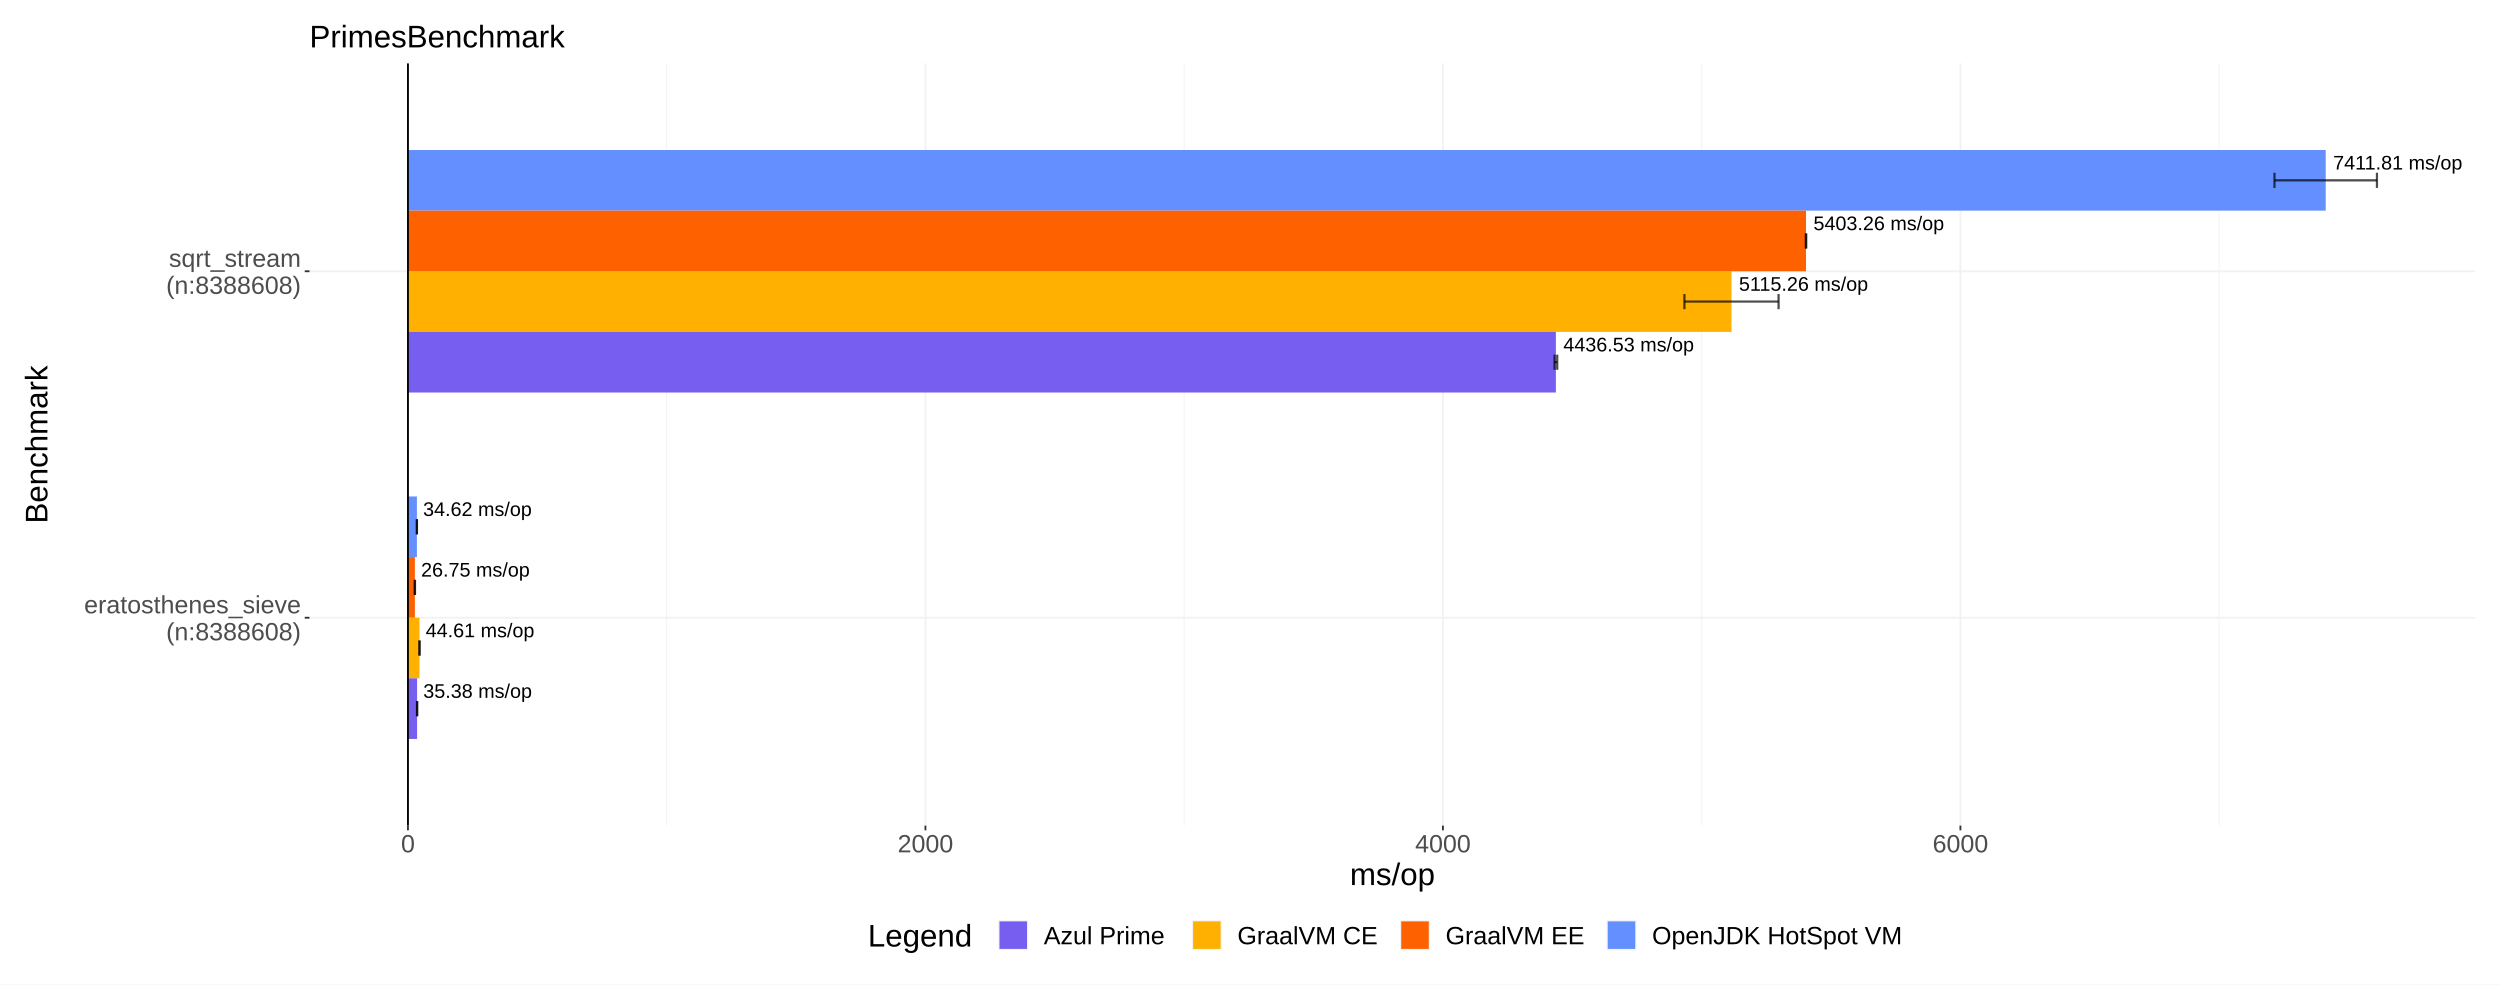
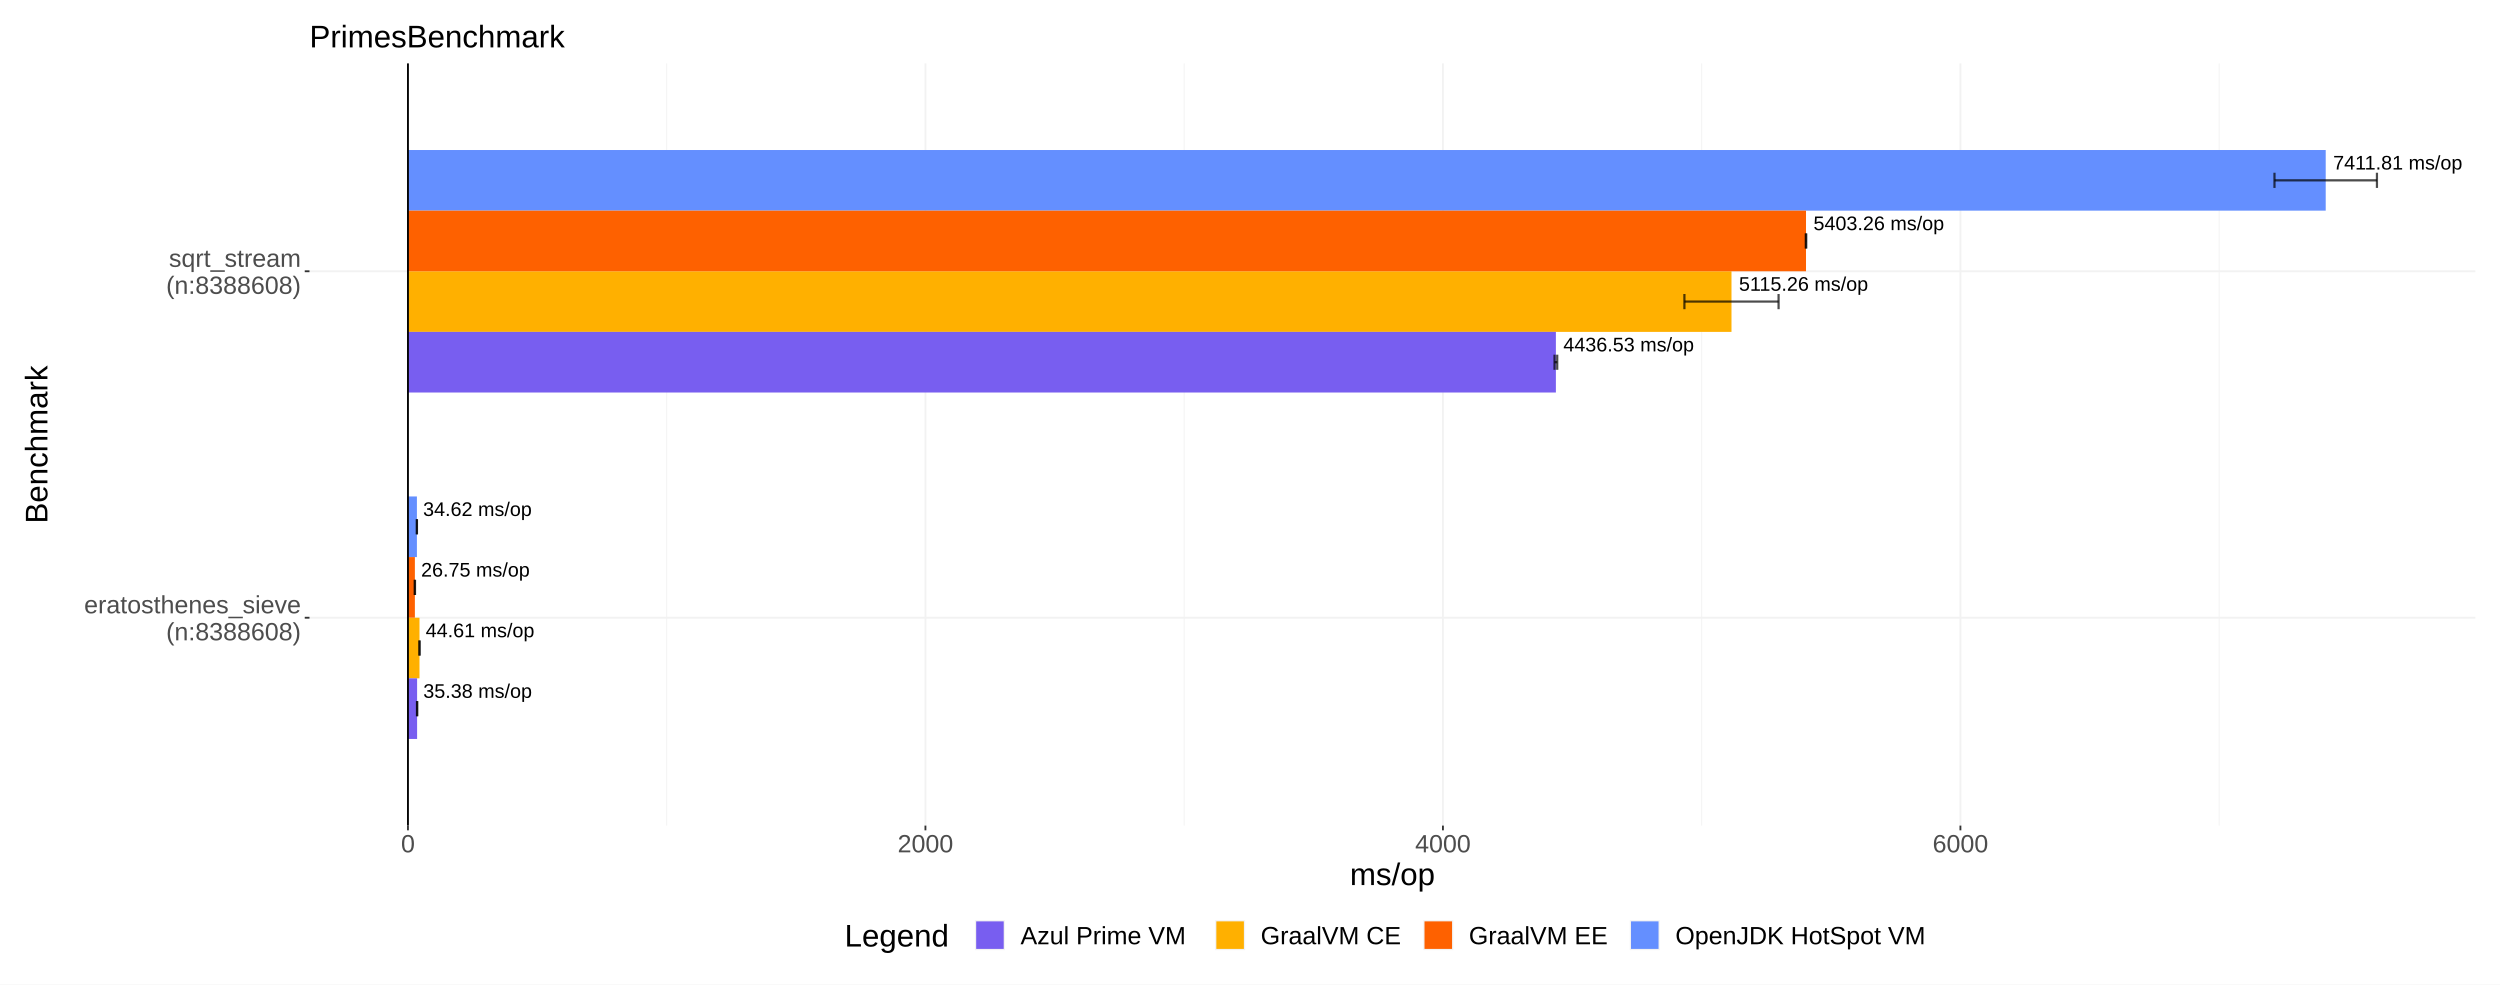
<svg xmlns="http://www.w3.org/2000/svg" class="svglite" width="1440.00pt" height="566.93pt" viewBox="0 0 1440.00 566.93">
  <defs>
    <style type="text/css">
    .svglite line, .svglite polyline, .svglite polygon, .svglite path, .svglite rect, .svglite circle {
      fill: none;
      stroke: #000000;
      stroke-linecap: round;
      stroke-linejoin: round;
      stroke-miterlimit: 10.00;
    }
    .svglite text {
      white-space: pre;
    }
  </style>
  </defs>
  <rect width="100%" height="100%" style="stroke: none; fill: #FFFFFF;" />
  <defs>
    <clipPath id="cpMC4wMHwxNDQwLjAwfDAuMDB8NTY2Ljkz">
      <rect x="0.00" y="0.00" width="1440.00" height="566.93" />
    </clipPath>
  </defs>
  <g clip-path="url(#cpMC4wMHwxNDQwLjAwfDAuMDB8NTY2Ljkz)">
    <rect x="-0" y="0.00" width="1440.00" height="566.93" style="stroke-width: 1.07; stroke: #FFFFFF; fill: #FFFFFF;" />
    <rect x="178.27" y="36.52" width="1247.56" height="439.01" style="stroke-width: 1.07; stroke: none;" />
    <polyline points="384.02,475.53 384.02,36.52 " style="stroke-width: 0.53; stroke: #F2F2F2; stroke-linecap: butt;" />
    <polyline points="682.09,475.53 682.09,36.52 " style="stroke-width: 0.53; stroke: #F2F2F2; stroke-linecap: butt;" />
    <polyline points="980.16,475.53 980.16,36.52 " style="stroke-width: 0.53; stroke: #F2F2F2; stroke-linecap: butt;" />
    <polyline points="1278.24,475.53 1278.24,36.52 " style="stroke-width: 0.53; stroke: #F2F2F2; stroke-linecap: butt;" />
    <polyline points="178.27,355.80 1425.83,355.80 " style="stroke-width: 1.07; stroke: #F2F2F2; stroke-linecap: butt;" />
    <polyline points="178.27,156.25 1425.83,156.25 " style="stroke-width: 1.07; stroke: #F2F2F2; stroke-linecap: butt;" />
    <polyline points="234.98,475.53 234.98,36.52 " style="stroke-width: 1.07; stroke: #F2F2F2; stroke-linecap: butt;" />
    <polyline points="533.05,475.53 533.05,36.52 " style="stroke-width: 1.07; stroke: #F2F2F2; stroke-linecap: butt;" />
    <polyline points="831.13,475.53 831.13,36.52 " style="stroke-width: 1.07; stroke: #F2F2F2; stroke-linecap: butt;" />
    <polyline points="1129.20,475.53 1129.20,36.52 " style="stroke-width: 1.07; stroke: #F2F2F2; stroke-linecap: butt;" />
    <rect x="234.98" y="285.96" width="5.16" height="34.92" style="stroke-width: 1.07; stroke: none; stroke-linecap: butt; stroke-linejoin: miter; fill: #648FFF;" />
    <rect x="234.98" y="355.80" width="6.65" height="34.92" style="stroke-width: 1.07; stroke: none; stroke-linecap: butt; stroke-linejoin: miter; fill: #FFB000;" />
    <rect x="234.98" y="320.88" width="3.99" height="34.92" style="stroke-width: 1.07; stroke: none; stroke-linecap: butt; stroke-linejoin: miter; fill: #FE6100;" />
    <rect x="234.98" y="390.72" width="5.27" height="34.92" style="stroke-width: 1.07; stroke: none; stroke-linecap: butt; stroke-linejoin: miter; fill: #785EF0;" />
    <rect x="234.98" y="86.41" width="1104.63" height="34.92" style="stroke-width: 1.07; stroke: none; stroke-linecap: butt; stroke-linejoin: miter; fill: #648FFF;" />
    <rect x="234.98" y="156.25" width="762.36" height="34.92" style="stroke-width: 1.07; stroke: none; stroke-linecap: butt; stroke-linejoin: miter; fill: #FFB000;" />
    <rect x="234.98" y="121.33" width="805.28" height="34.92" style="stroke-width: 1.07; stroke: none; stroke-linecap: butt; stroke-linejoin: miter; fill: #FE6100;" />
    <rect x="234.98" y="191.17" width="661.21" height="34.92" style="stroke-width: 1.07; stroke: none; stroke-linecap: butt; stroke-linejoin: miter; fill: #785EF0;" />
    <text x="243.70" y="297.20" style="font-size: 11.38px; font-family: &quot;Liberation Sans&quot;;" textLength="71.19px" lengthAdjust="spacingAndGlyphs">34.62 ms/op</text>
    <text x="245.19" y="367.04" style="font-size: 11.38px; font-family: &quot;Liberation Sans&quot;;" textLength="71.19px" lengthAdjust="spacingAndGlyphs">44.61 ms/op</text>
    <text x="242.53" y="332.12" style="font-size: 11.38px; font-family: &quot;Liberation Sans&quot;;" textLength="71.19px" lengthAdjust="spacingAndGlyphs">26.75 ms/op</text>
    <text x="243.81" y="401.96" style="font-size: 11.38px; font-family: &quot;Liberation Sans&quot;;" textLength="71.19px" lengthAdjust="spacingAndGlyphs">35.38 ms/op</text>
    <text x="1343.89" y="97.65" style="font-size: 11.38px; font-family: &quot;Liberation Sans&quot;;" textLength="85.67px" lengthAdjust="spacingAndGlyphs">7411.81 ms/op</text>
    <text x="1001.62" y="167.49" style="font-size: 11.38px; font-family: &quot;Liberation Sans&quot;;" textLength="85.67px" lengthAdjust="spacingAndGlyphs">5115.26 ms/op</text>
    <text x="1044.55" y="132.57" style="font-size: 11.38px; font-family: &quot;Liberation Sans&quot;;" textLength="85.67px" lengthAdjust="spacingAndGlyphs">5403.26 ms/op</text>
    <text x="900.47" y="202.41" style="font-size: 11.38px; font-family: &quot;Liberation Sans&quot;;" textLength="85.67px" lengthAdjust="spacingAndGlyphs">4436.53 ms/op</text>
    <polyline points="240.16,307.79 240.16,299.05 " style="stroke-width: 1.28; stroke: #000000; stroke-opacity: 0.70; stroke-linecap: butt;" />
    <polyline points="240.16,303.42 240.11,303.42 " style="stroke-width: 1.28; stroke: #000000; stroke-opacity: 0.70; stroke-linecap: butt;" />
    <polyline points="240.11,307.79 240.11,299.05 " style="stroke-width: 1.28; stroke: #000000; stroke-opacity: 0.70; stroke-linecap: butt;" />
    <polyline points="241.65,377.63 241.65,368.90 " style="stroke-width: 1.28; stroke: #000000; stroke-opacity: 0.70; stroke-linecap: butt;" />
    <polyline points="241.65,373.26 241.61,373.26 " style="stroke-width: 1.28; stroke: #000000; stroke-opacity: 0.70; stroke-linecap: butt;" />
    <polyline points="241.61,377.63 241.61,368.90 " style="stroke-width: 1.28; stroke: #000000; stroke-opacity: 0.70; stroke-linecap: butt;" />
    <polyline points="239.04,342.71 239.04,333.98 " style="stroke-width: 1.28; stroke: #000000; stroke-opacity: 0.70; stroke-linecap: butt;" />
    <polyline points="239.04,338.34 238.89,338.34 " style="stroke-width: 1.28; stroke: #000000; stroke-opacity: 0.70; stroke-linecap: butt;" />
    <polyline points="238.89,342.71 238.89,333.98 " style="stroke-width: 1.28; stroke: #000000; stroke-opacity: 0.70; stroke-linecap: butt;" />
    <polyline points="240.33,412.55 240.33,403.82 " style="stroke-width: 1.28; stroke: #000000; stroke-opacity: 0.70; stroke-linecap: butt;" />
    <polyline points="240.33,408.18 240.18,408.18 " style="stroke-width: 1.28; stroke: #000000; stroke-opacity: 0.70; stroke-linecap: butt;" />
    <polyline points="240.18,412.55 240.18,403.82 " style="stroke-width: 1.28; stroke: #000000; stroke-opacity: 0.70; stroke-linecap: butt;" />
    <polyline points="1369.12,108.24 1369.12,99.51 " style="stroke-width: 1.28; stroke: #000000; stroke-opacity: 0.70; stroke-linecap: butt;" />
    <polyline points="1369.12,103.87 1310.10,103.87 " style="stroke-width: 1.28; stroke: #000000; stroke-opacity: 0.70; stroke-linecap: butt;" />
    <polyline points="1310.10,108.24 1310.10,99.51 " style="stroke-width: 1.28; stroke: #000000; stroke-opacity: 0.70; stroke-linecap: butt;" />
    <polyline points="1024.46,178.08 1024.46,169.35 " style="stroke-width: 1.28; stroke: #000000; stroke-opacity: 0.70; stroke-linecap: butt;" />
    <polyline points="1024.46,173.71 970.22,173.71 " style="stroke-width: 1.28; stroke: #000000; stroke-opacity: 0.70; stroke-linecap: butt;" />
    <polyline points="970.22,178.08 970.22,169.35 " style="stroke-width: 1.28; stroke: #000000; stroke-opacity: 0.70; stroke-linecap: butt;" />
    <polyline points="1040.40,143.16 1040.40,134.43 " style="stroke-width: 1.28; stroke: #000000; stroke-opacity: 0.70; stroke-linecap: butt;" />
    <polyline points="1040.40,138.79 1040.12,138.79 " style="stroke-width: 1.28; stroke: #000000; stroke-opacity: 0.70; stroke-linecap: butt;" />
    <polyline points="1040.12,143.16 1040.12,134.43 " style="stroke-width: 1.28; stroke: #000000; stroke-opacity: 0.70; stroke-linecap: butt;" />
    <polyline points="896.96,213.00 896.96,204.27 " style="stroke-width: 1.28; stroke: #000000; stroke-opacity: 0.70; stroke-linecap: butt;" />
    <polyline points="896.96,208.63 895.41,208.63 " style="stroke-width: 1.28; stroke: #000000; stroke-opacity: 0.70; stroke-linecap: butt;" />
    <polyline points="895.41,213.00 895.41,204.27 " style="stroke-width: 1.28; stroke: #000000; stroke-opacity: 0.70; stroke-linecap: butt;" />
    <line x1="234.98" y1="475.53" x2="234.98" y2="36.52" style="stroke-width: 1.07; stroke-linecap: butt;" />
    <text x="173.34" y="353.27" text-anchor="end" style="font-size: 14.40px;fill: #4D4D4D; font-family: &quot;Liberation Sans&quot;;" textLength="139.56px" lengthAdjust="spacingAndGlyphs">eratosthenes_sieve</text>
    <text x="173.34" y="368.82" text-anchor="end" style="font-size: 14.40px;fill: #4D4D4D; font-family: &quot;Liberation Sans&quot;;" textLength="89.31px" lengthAdjust="spacingAndGlyphs">(n:8388608)</text>
    <text x="173.34" y="153.72" text-anchor="end" style="font-size: 14.40px;fill: #4D4D4D; font-family: &quot;Liberation Sans&quot;;" textLength="85.83px" lengthAdjust="spacingAndGlyphs">sqrt_stream</text>
    <text x="173.34" y="169.27" text-anchor="end" style="font-size: 14.40px;fill: #4D4D4D; font-family: &quot;Liberation Sans&quot;;" textLength="89.31px" lengthAdjust="spacingAndGlyphs">(n:8388608)</text>
    <polyline points="175.53,355.80 178.27,355.80 " style="stroke-width: 1.07; stroke: #333333; stroke-linecap: butt;" />
    <polyline points="175.53,156.25 178.27,156.25 " style="stroke-width: 1.07; stroke: #333333; stroke-linecap: butt;" />
    <polyline points="234.98,478.27 234.98,475.53 " style="stroke-width: 1.07; stroke: #333333; stroke-linecap: butt;" />
    <polyline points="533.05,478.27 533.05,475.53 " style="stroke-width: 1.07; stroke: #333333; stroke-linecap: butt;" />
    <polyline points="831.13,478.27 831.13,475.53 " style="stroke-width: 1.07; stroke: #333333; stroke-linecap: butt;" />
    <polyline points="1129.20,478.27 1129.20,475.53 " style="stroke-width: 1.07; stroke: #333333; stroke-linecap: butt;" />
    <text x="234.98" y="490.95" text-anchor="middle" style="font-size: 14.40px;fill: #4D4D4D; font-family: &quot;Liberation Sans&quot;;" textLength="9.16px" lengthAdjust="spacingAndGlyphs">0</text>
    <text x="533.05" y="490.95" text-anchor="middle" style="font-size: 14.40px;fill: #4D4D4D; font-family: &quot;Liberation Sans&quot;;" textLength="36.63px" lengthAdjust="spacingAndGlyphs">2000</text>
    <text x="831.13" y="490.95" text-anchor="middle" style="font-size: 14.40px;fill: #4D4D4D; font-family: &quot;Liberation Sans&quot;;" textLength="36.63px" lengthAdjust="spacingAndGlyphs">4000</text>
    <text x="1129.20" y="490.95" text-anchor="middle" style="font-size: 14.40px;fill: #4D4D4D; font-family: &quot;Liberation Sans&quot;;" textLength="36.63px" lengthAdjust="spacingAndGlyphs">6000</text>
    <text x="802.05" y="509.81" text-anchor="middle" style="font-size: 18.00px; font-family: &quot;Liberation Sans&quot;;" textLength="55.41px" lengthAdjust="spacingAndGlyphs">ms/op</text>
    <text transform="translate(27.30,256.03) rotate(-90)" text-anchor="middle" style="font-size: 18.00px; font-family: &quot;Liberation Sans&quot;;" textLength="102.52px" lengthAdjust="spacingAndGlyphs">Benchmark</text>
-     <rect x="494.42" y="524.52" width="615.25" height="28.24" style="stroke-width: 1.07; stroke: none; fill: #FFFFFF;" />
-     <text x="499.90" y="545.20" style="font-size: 18.00px; font-family: &quot;Liberation Sans&quot;;" textLength="66.12px" lengthAdjust="spacingAndGlyphs">Legend</text>
-     <rect x="574.99" y="530.00" width="17.28" height="17.28" style="stroke-width: 1.07; stroke: none; fill: #F2F2F2;" />
-     <rect x="575.70" y="530.71" width="15.86" height="15.86" style="stroke-width: 1.07; stroke: none; stroke-linecap: butt; stroke-linejoin: miter; fill: #785EF0;" />
-     <rect x="686.50" y="530.00" width="17.28" height="17.28" style="stroke-width: 1.07; stroke: none; fill: #F2F2F2;" />
-     <rect x="687.21" y="530.71" width="15.86" height="15.86" style="stroke-width: 1.07; stroke: none; stroke-linecap: butt; stroke-linejoin: miter; fill: #FFB000;" />
-     <rect x="806.40" y="530.00" width="17.28" height="17.28" style="stroke-width: 1.07; stroke: none; fill: #F2F2F2;" />
-     <rect x="807.11" y="530.71" width="15.86" height="15.86" style="stroke-width: 1.07; stroke: none; stroke-linecap: butt; stroke-linejoin: miter; fill: #FE6100;" />
-     <rect x="925.34" y="530.00" width="17.28" height="17.28" style="stroke-width: 1.07; stroke: none; fill: #F2F2F2;" />
-     <rect x="926.05" y="530.71" width="15.86" height="15.86" style="stroke-width: 1.07; stroke: none; stroke-linecap: butt; stroke-linejoin: miter; fill: #648FFF;" />
-     <text x="601.23" y="543.88" style="font-size: 14.40px; font-family: &quot;Liberation Sans&quot;;" textLength="76.30px" lengthAdjust="spacingAndGlyphs">Azul Prime</text>
-     <text x="712.74" y="543.88" style="font-size: 14.40px; font-family: &quot;Liberation Sans&quot;;" textLength="84.69px" lengthAdjust="spacingAndGlyphs">GraalVM CE</text>
-     <text x="832.64" y="543.88" style="font-size: 14.40px; font-family: &quot;Liberation Sans&quot;;" textLength="83.73px" lengthAdjust="spacingAndGlyphs">GraalVM EE</text>
-     <text x="951.58" y="543.88" style="font-size: 14.40px; font-family: &quot;Liberation Sans&quot;;" textLength="152.61px" lengthAdjust="spacingAndGlyphs">OpenJDK HotSpot VM</text>
+     <rect x="481.01" y="524.52" width="642.09" height="28.24" style="stroke-width: 1.07; stroke: none; fill: #FFFFFF;" />
+     <text x="486.49" y="545.20" style="font-size: 18.00px; font-family: &quot;Liberation Sans&quot;;" textLength="66.12px" lengthAdjust="spacingAndGlyphs">Legend</text>
+     <rect x="561.57" y="530.00" width="17.28" height="17.28" style="stroke-width: 1.07; stroke: none; fill: #F2F2F2;" />
+     <rect x="562.28" y="530.71" width="15.86" height="15.86" style="stroke-width: 1.07; stroke: none; stroke-linecap: butt; stroke-linejoin: miter; fill: #785EF0;" />
+     <rect x="699.91" y="530.00" width="17.28" height="17.28" style="stroke-width: 1.07; stroke: none; fill: #F2F2F2;" />
+     <rect x="700.62" y="530.71" width="15.86" height="15.86" style="stroke-width: 1.07; stroke: none; stroke-linecap: butt; stroke-linejoin: miter; fill: #FFB000;" />
+     <rect x="819.81" y="530.00" width="17.28" height="17.28" style="stroke-width: 1.07; stroke: none; fill: #F2F2F2;" />
+     <rect x="820.52" y="530.71" width="15.86" height="15.86" style="stroke-width: 1.07; stroke: none; stroke-linecap: butt; stroke-linejoin: miter; fill: #FE6100;" />
+     <rect x="938.76" y="530.00" width="17.28" height="17.28" style="stroke-width: 1.07; stroke: none; fill: #F2F2F2;" />
+     <rect x="939.46" y="530.71" width="15.86" height="15.86" style="stroke-width: 1.07; stroke: none; stroke-linecap: butt; stroke-linejoin: miter; fill: #648FFF;" />
+     <text x="587.82" y="543.88" style="font-size: 14.40px; font-family: &quot;Liberation Sans&quot;;" textLength="103.13px" lengthAdjust="spacingAndGlyphs">Azul Prime VM</text>
+     <text x="726.16" y="543.88" style="font-size: 14.40px; font-family: &quot;Liberation Sans&quot;;" textLength="84.69px" lengthAdjust="spacingAndGlyphs">GraalVM CE</text>
+     <text x="846.06" y="543.88" style="font-size: 14.40px; font-family: &quot;Liberation Sans&quot;;" textLength="83.73px" lengthAdjust="spacingAndGlyphs">GraalVM EE</text>
+     <text x="965.00" y="543.88" style="font-size: 14.40px; font-family: &quot;Liberation Sans&quot;;" textLength="152.61px" lengthAdjust="spacingAndGlyphs">OpenJDK HotSpot VM</text>
    <text x="178.27" y="27.30" style="font-size: 18.00px; font-family: &quot;Liberation Sans&quot;;" textLength="163.45px" lengthAdjust="spacingAndGlyphs">PrimesBenchmark</text>
  </g>
</svg>
